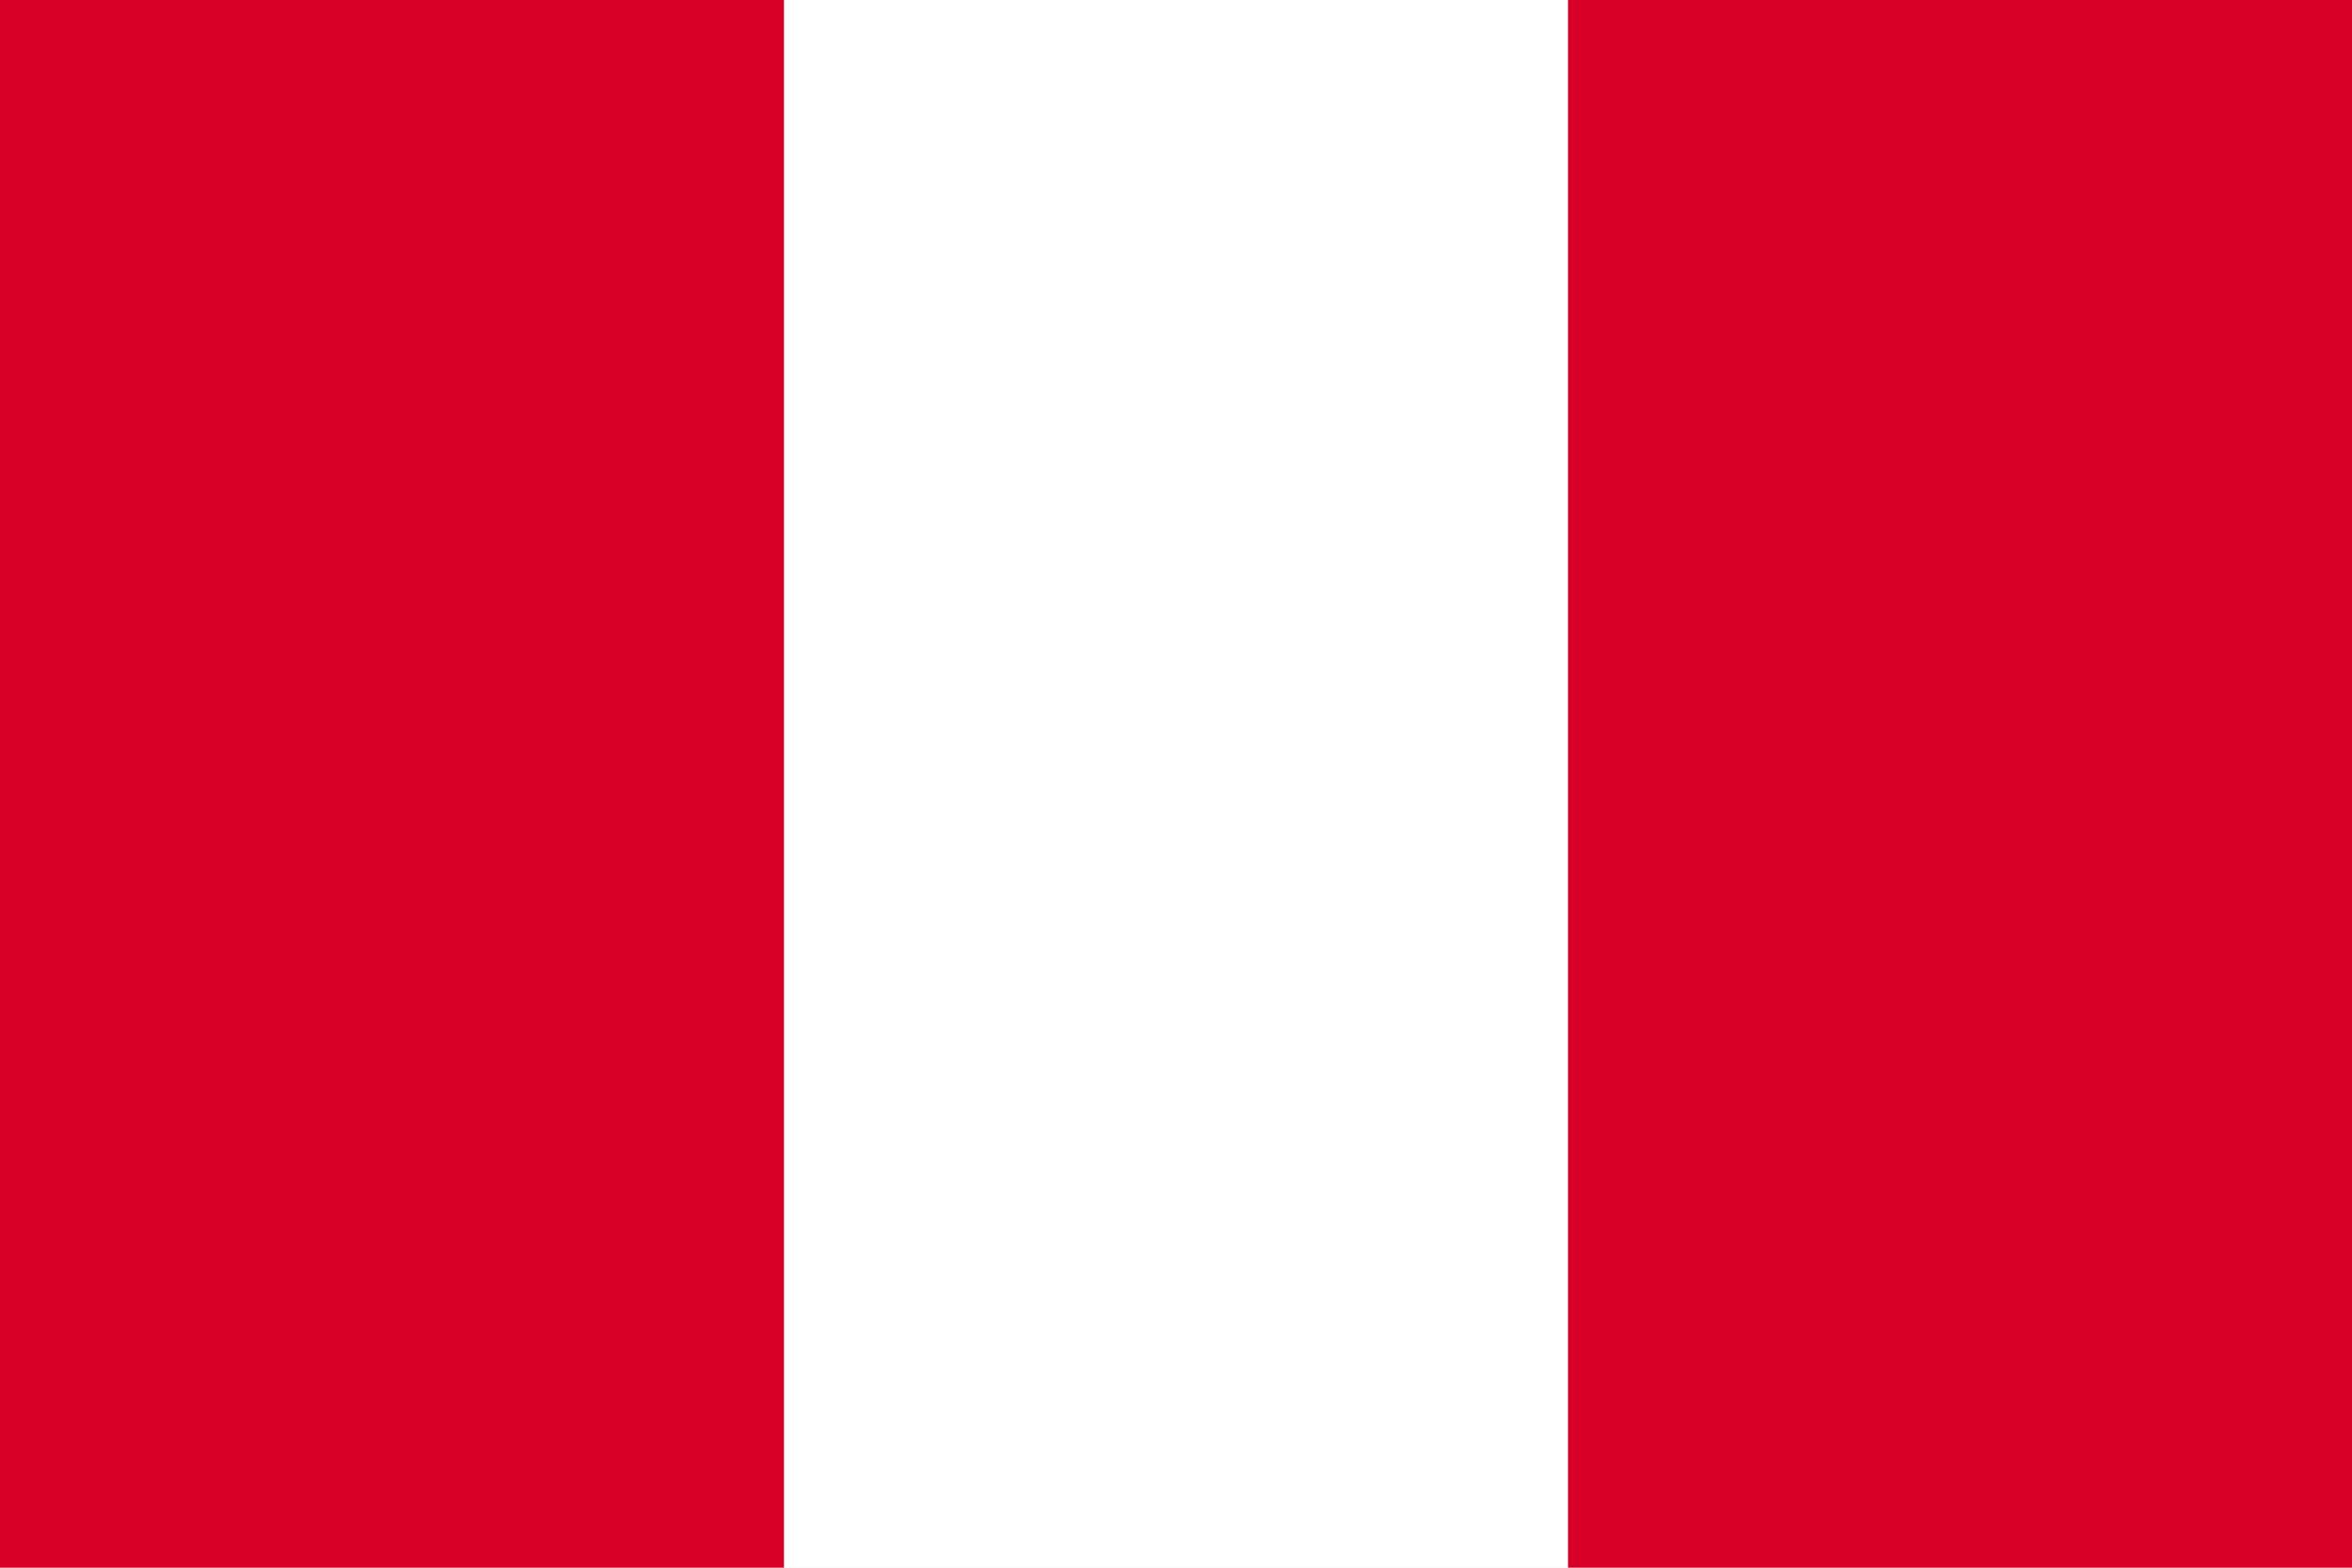
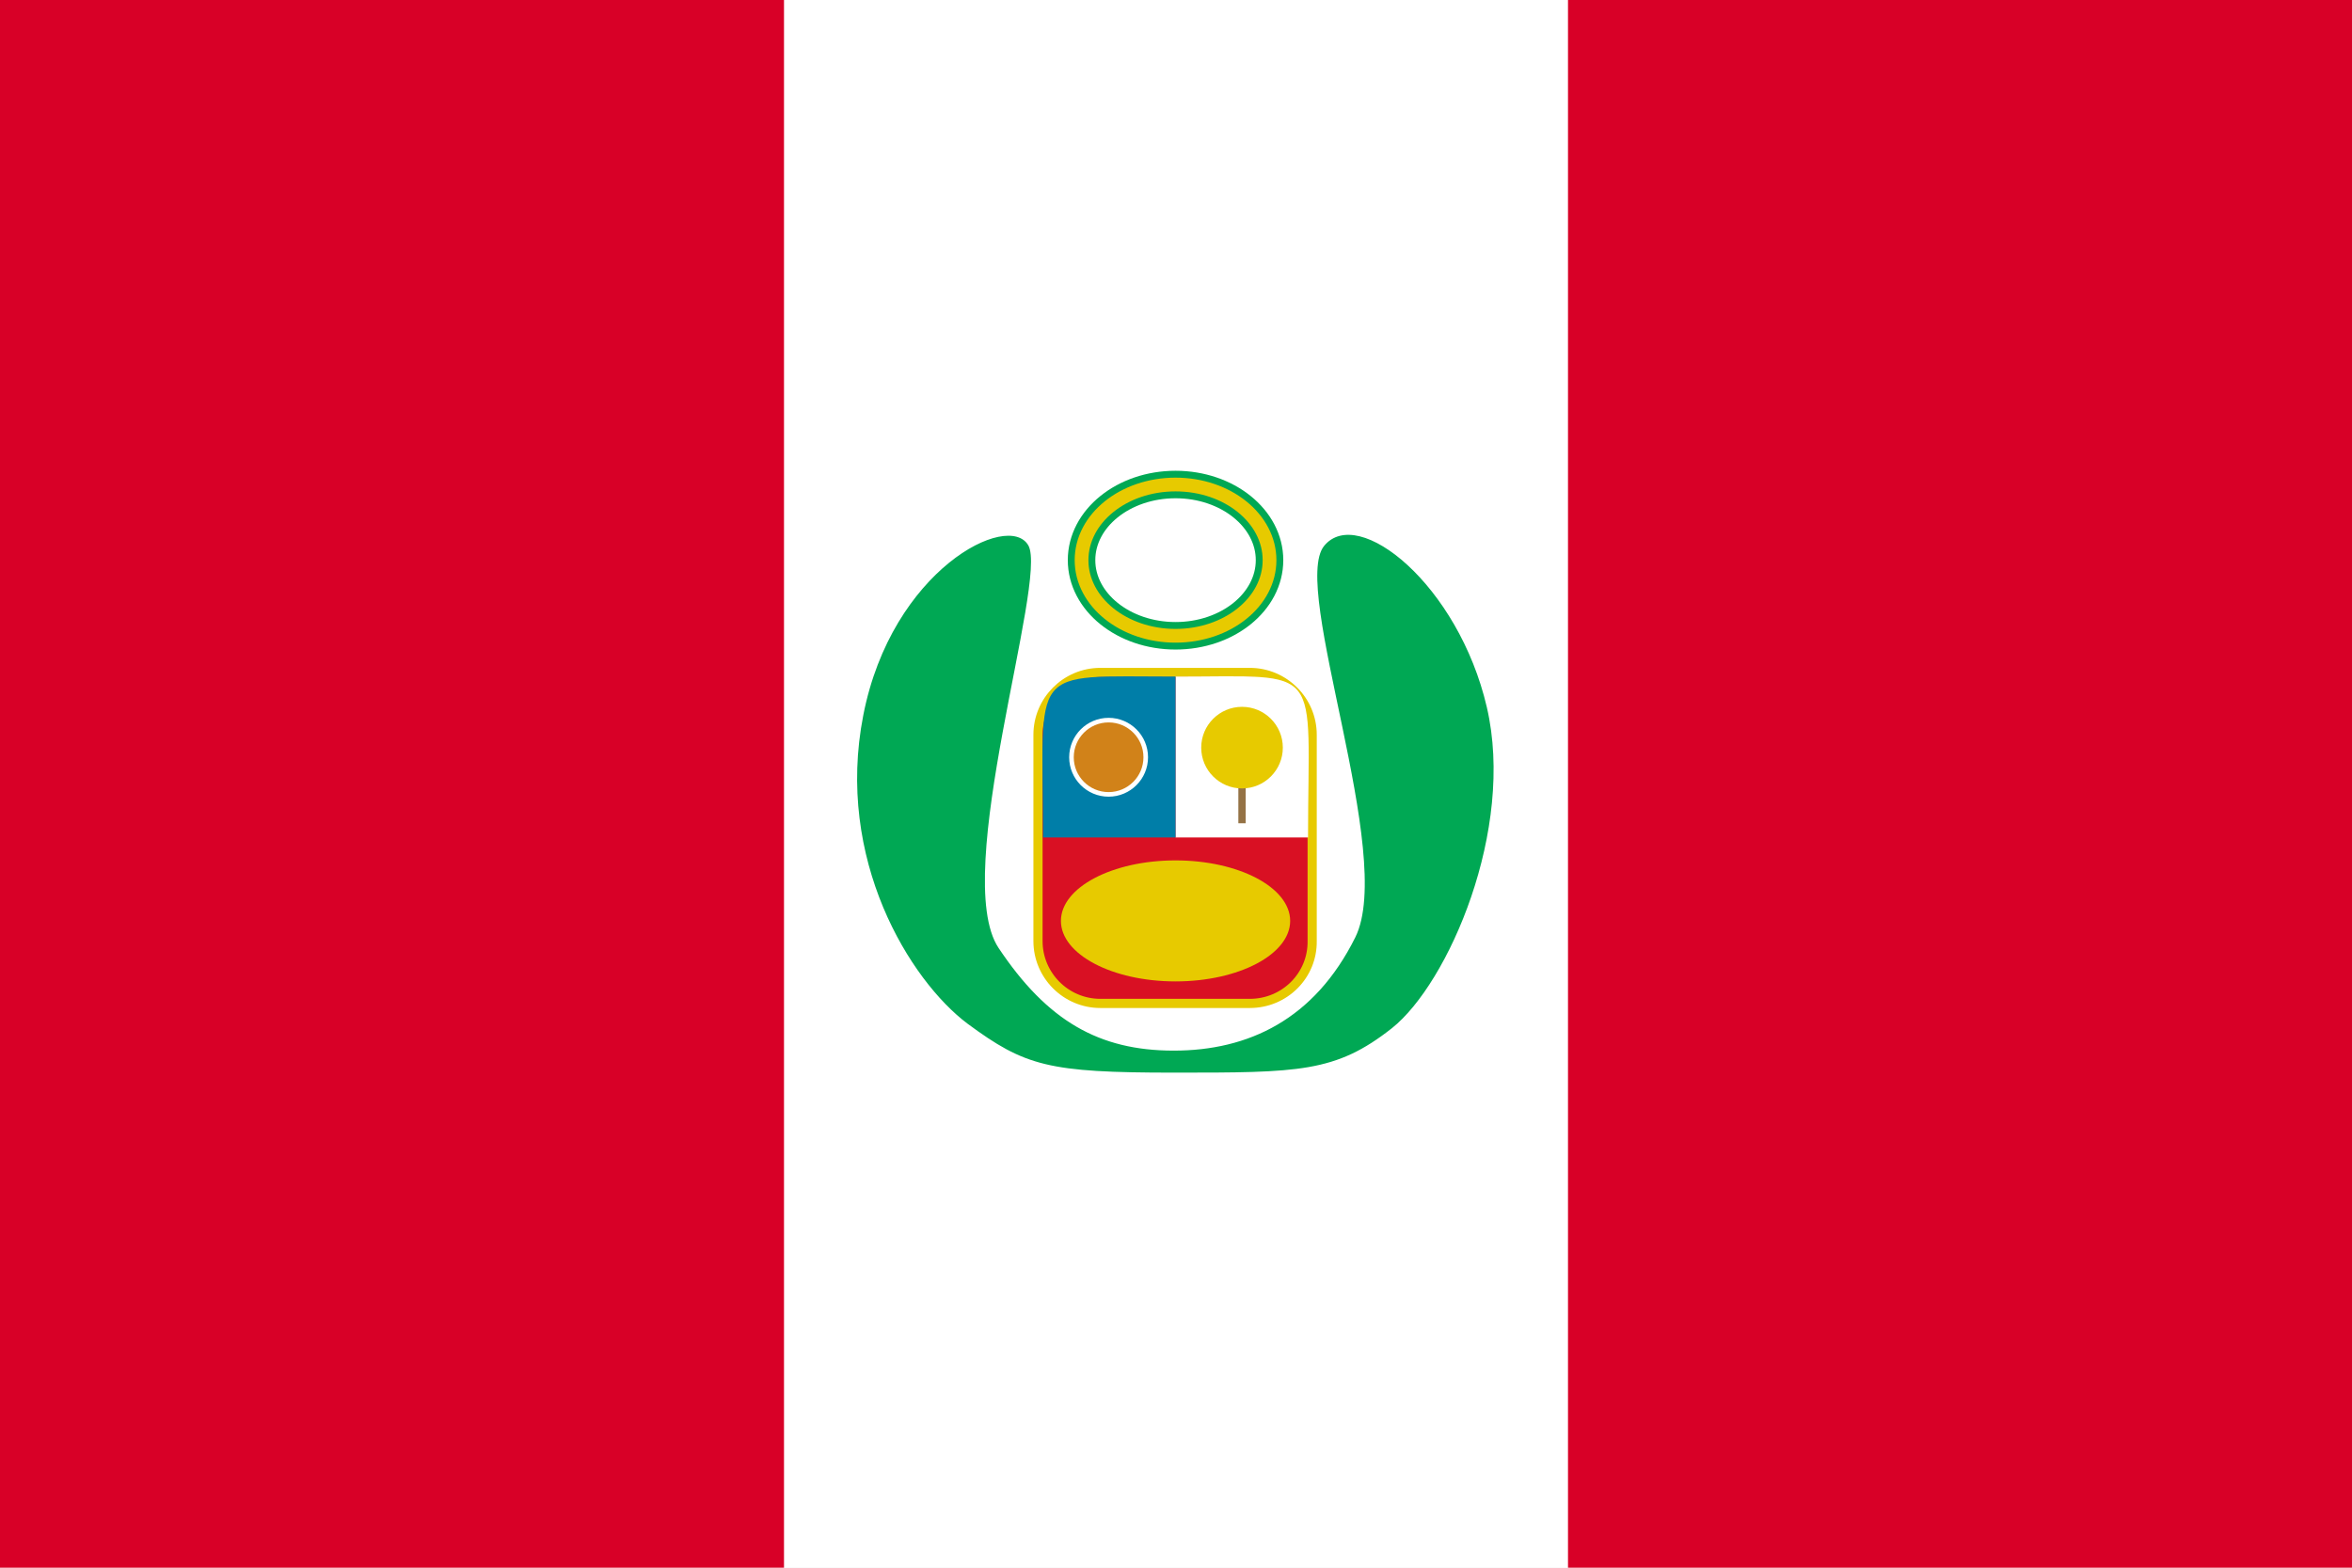
- <svg xmlns="http://www.w3.org/2000/svg" width="513" height="342" viewBox="0 0 513 342" fill="none">
-   <g clip-path="url(#clip0_301_533)">
-     <path d="M0 -0.002H513V341.991H0V-0.002Z" fill="white" />
-     <path d="M0 -0.002H170.996V342.002H0V-0.002ZM342.004 -0.002H513V342.002H342.004V-0.002Z" fill="#D80027" />
+ <svg xmlns="http://www.w3.org/2000/svg" viewBox="0 0 513 342">
+   <path fill="#FFF" d="M0 0h513v342H0z" />
+   <g fill="#D80027">
+     <path d="M0 0h171v342H0zM342 0h171v342H342z" />
  </g>
-   <defs>
-     <clipPath id="clip0_301_533">
-       <rect width="513" height="342" fill="white" />
-     </clipPath>
-   </defs>
+   <path fill="#00A854" d="M224.3 119c4.3 7.6-17.1 71.9-6.5 87.8s21.9 22.4 38.2 22.4c16.3 0 30.7-6.8 39.6-24.7s-14.2-76.3-6.8-85.4c7.4-9.1 29.3 8.5 35.5 35.2 6.2 26.7-8.4 60.2-20.7 70-12.3 9.7-20.3 9.7-47.6 9.7s-32.4-1.4-45-10.7c-12.5-9.4-28.9-35.8-22.7-67.3 6.2-31.7 31.7-44.6 36-37z" />
+   <path fill="#D91023" stroke="#E7CA00" stroke-width="2" d="M272.6 218.9H240c-7.5 0-13.6-6.1-13.6-13.6v-45c0-7.5 6.1-13.6 13.6-13.6h32.6c7.5 0 13.6 6.1 13.6 13.6v45c.1 7.5-6 13.6-13.6 13.6z" />
+   <ellipse fill="#E7CA00" cx="256.4" cy="200.9" rx="25" ry="13.2" />
+   <path fill="#FFF" d="M256.4 147.6v35.1h28.9c0-38.3 3.9-35.1-28.9-35.1z" />
+   <path fill="#007EA8" d="M256.4 147.6v35.1h-28.9c0-37.9-3.7-35.1 28.9-35.1z" />
+   <path fill="#947245" d="M270.1 158.1h1.6v21.5h-1.6z" />
+   <circle fill="#D18219" stroke="#FFF" cx="241.8" cy="165.2" r="8.1" />
+   <ellipse fill="none" stroke="#00A854" stroke-width="6" cx="256.4" cy="122.2" rx="20.5" ry="16.5" />
+   <ellipse fill="none" stroke="#E7CA00" stroke-width="3" cx="256.4" cy="122.2" rx="20.5" ry="16.5" />
+   <circle fill="#E7CA00" cx="270.9" cy="163.1" r="8.9" />
</svg>
